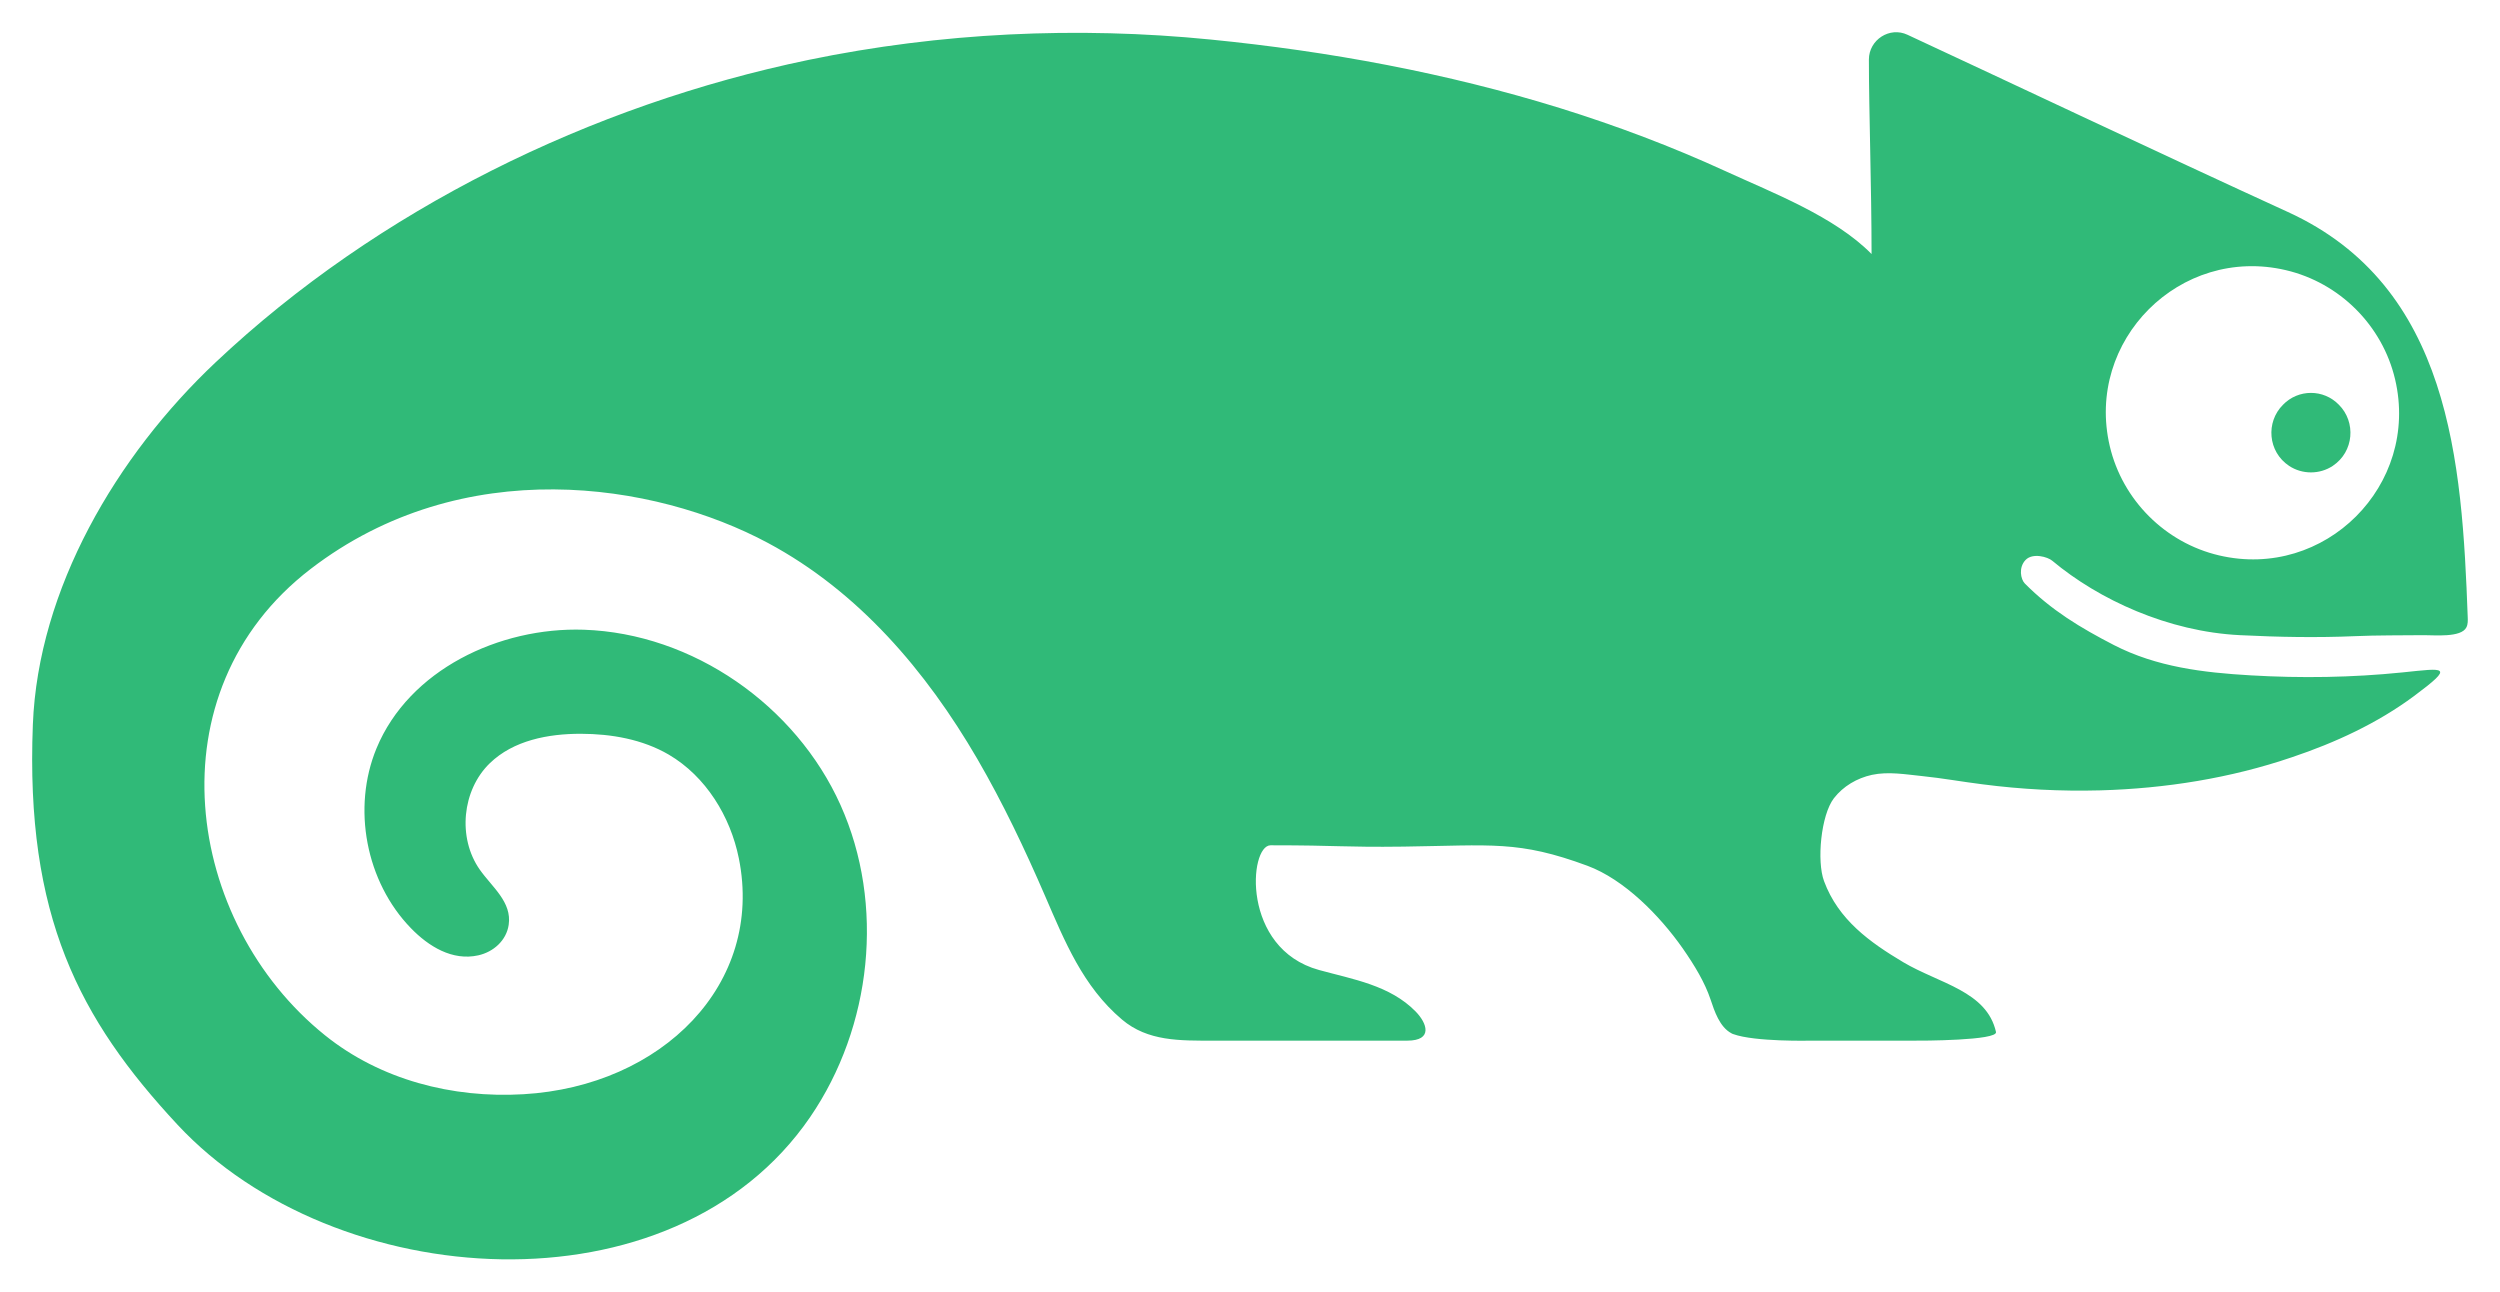
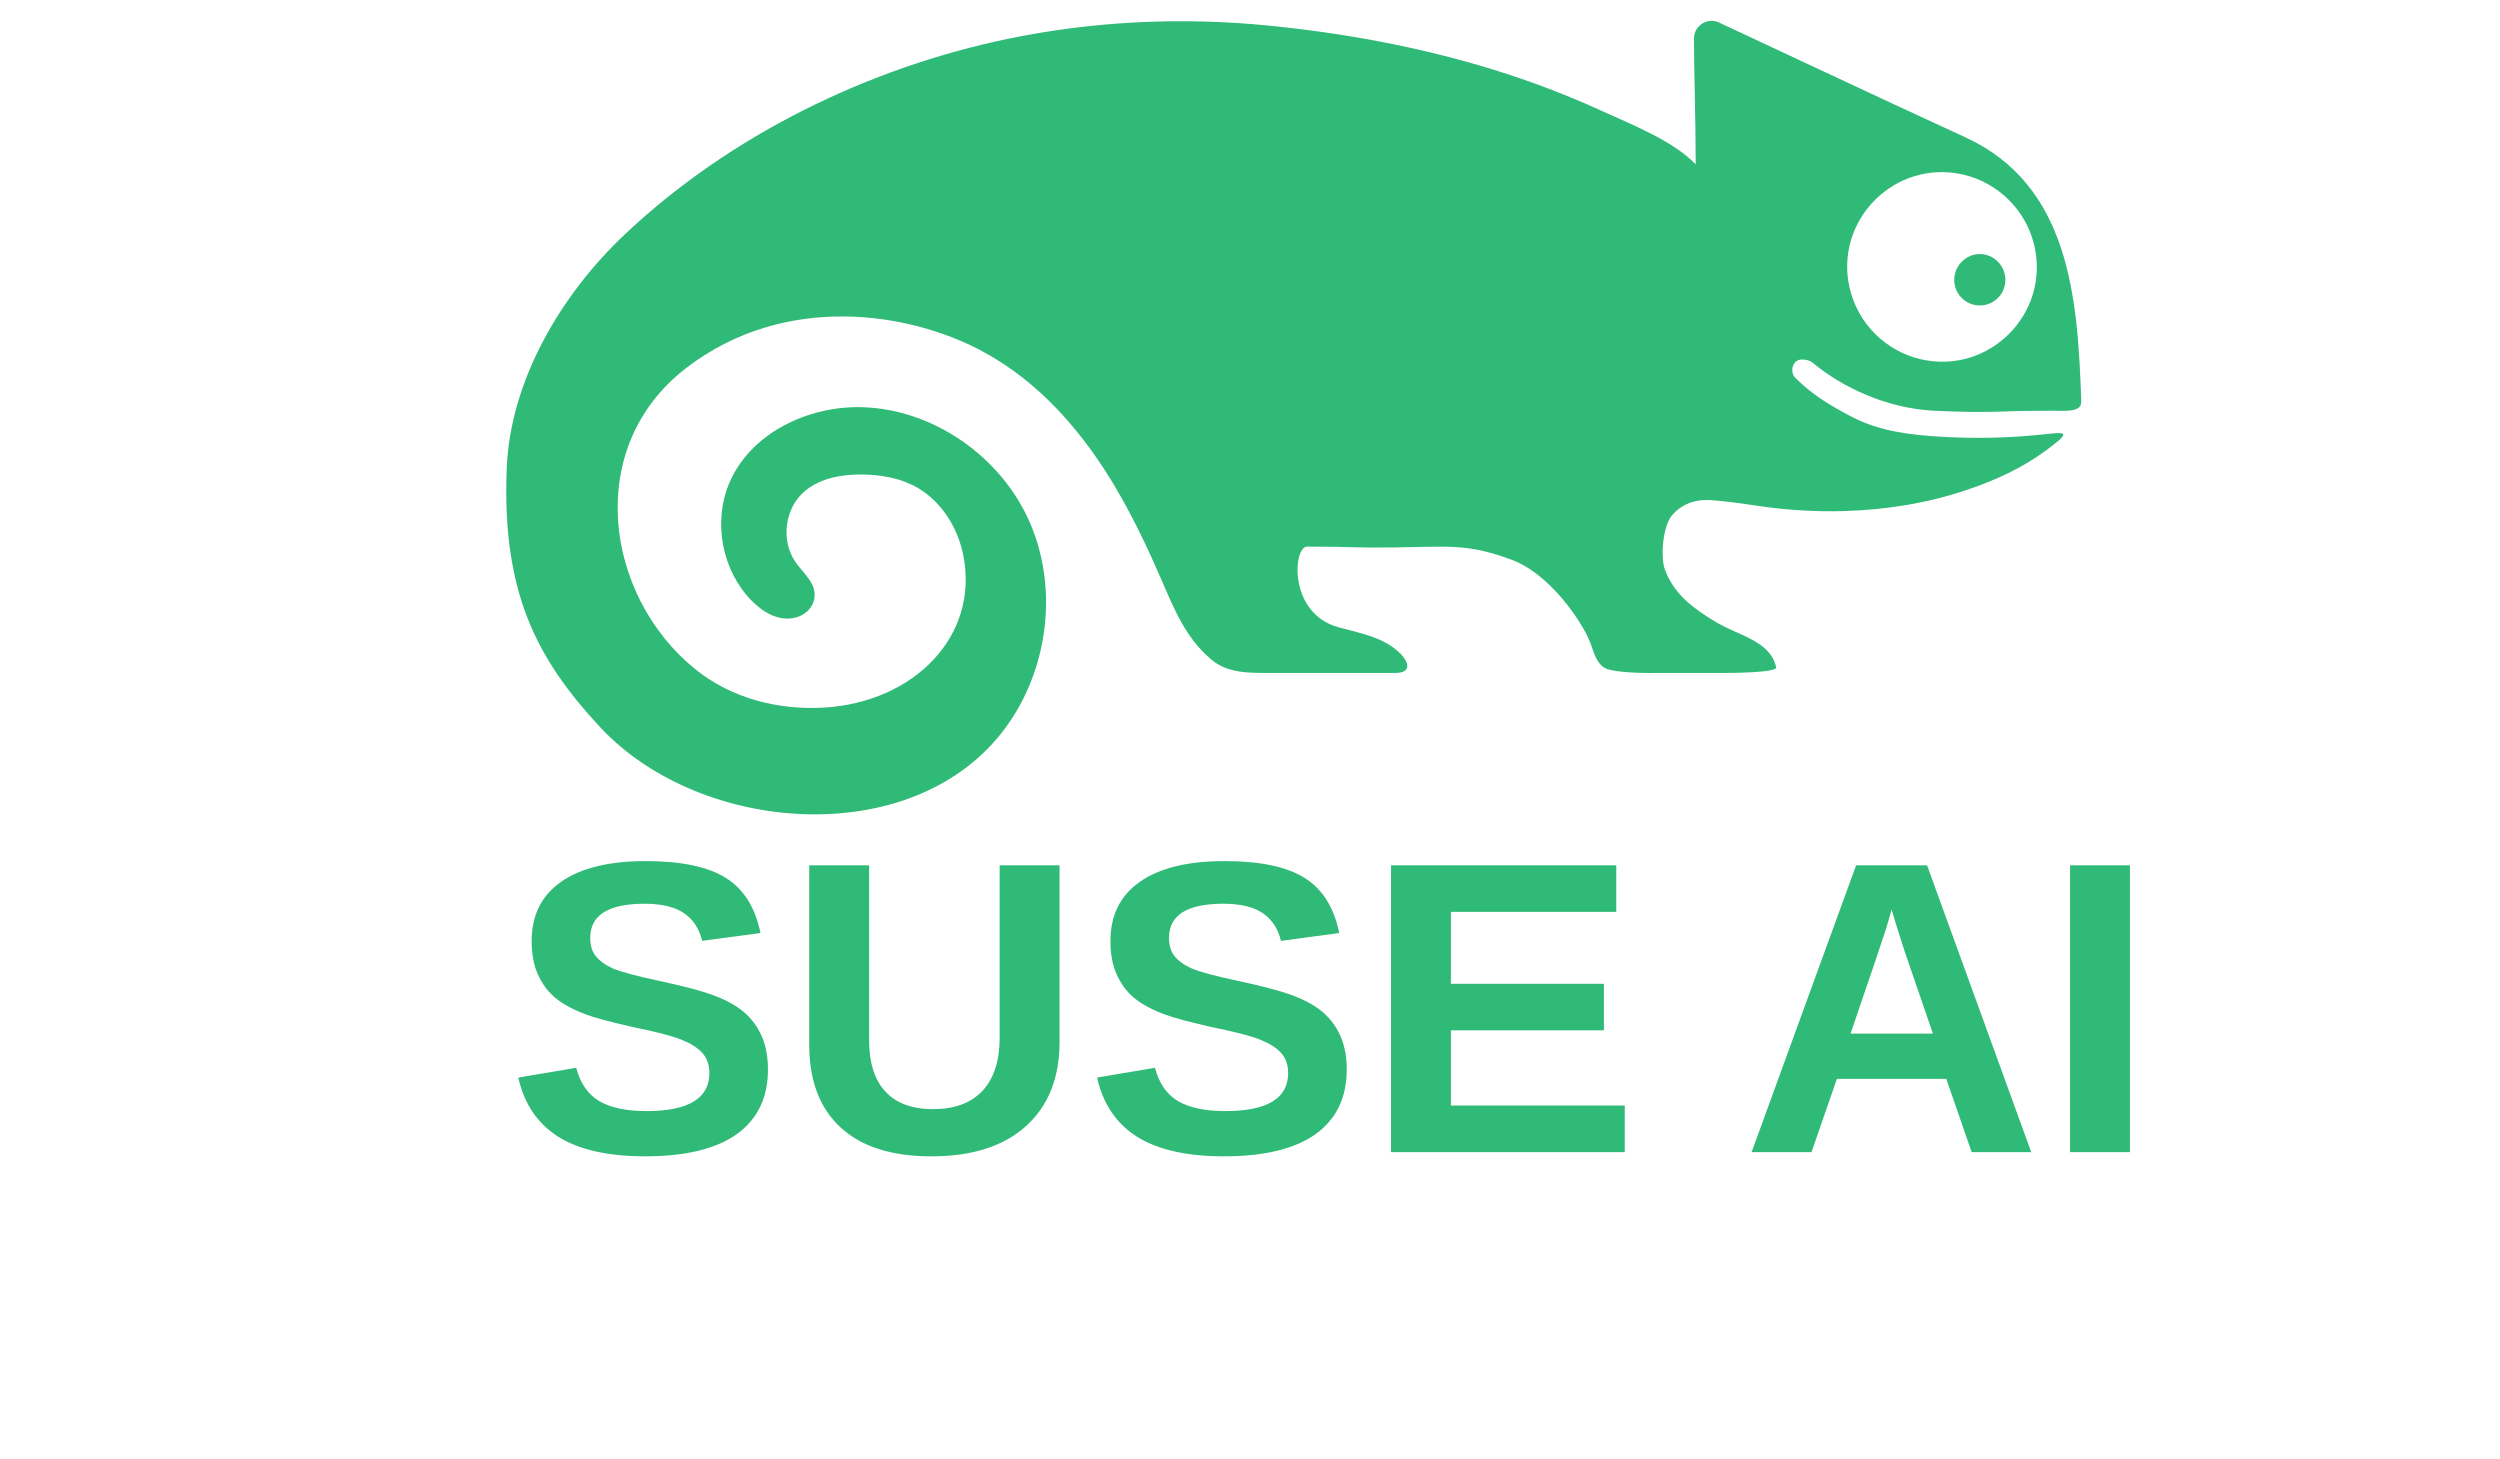
- <svg xmlns="http://www.w3.org/2000/svg" version="1.1" x="0" y="0" width="77.598" height="40.088" viewBox="0 0 77.598 40.088">
-   <g id="Layer_1" transform="translate(-29.00204,-27.69885)">
+ <svg xmlns="http://www.w3.org/2000/svg" version="1.1" width="120" height="70" viewBox="0 0 120 70">
+   <g id="Layer_1" transform="translate(-5.7,-27.699)">
    <g>
      <path d="M101.408,42.16 C101.003,42.429 100.461,42.429 100.055,42.16 C99.391,41.719 99.327,40.797 99.863,40.264 C100.339,39.771 101.124,39.771 101.6,40.263 C102.135,40.797 102.07,41.719 101.408,42.16 M103.344,39.473 C104.116,42.757 101.164,45.71 97.88,44.938 C96.208,44.546 94.881,43.219 94.488,41.548 C93.718,38.266 96.669,35.315 99.952,36.084 C101.623,36.475 102.951,37.801 103.344,39.473 M81.232,57.135 C81.607,57.674 81.919,58.195 82.094,58.716 C82.218,59.086 82.377,59.574 82.742,59.77 C82.762,59.781 82.78,59.791 82.802,59.797 C83.472,60.041 85.195,60 85.195,60 L88.364,60 C88.635,60.004 91.016,59.997 90.956,59.731 C90.669,58.458 89.197,58.23 88.076,57.564 C87.043,56.948 86.063,56.25 85.619,55.049 C85.387,54.429 85.524,52.999 85.923,52.478 C86.214,52.101 86.643,51.851 87.104,51.75 C87.615,51.641 88.145,51.735 88.656,51.787 C89.286,51.851 89.908,51.965 90.536,52.043 C91.748,52.201 92.972,52.264 94.194,52.231 C96.211,52.175 98.233,51.854 100.145,51.202 C101.48,50.754 102.795,50.148 103.93,49.305 C105.22,48.346 104.881,48.436 103.573,48.57 C102.007,48.73 100.427,48.754 98.856,48.661 C97.39,48.576 95.944,48.403 94.618,47.722 C93.574,47.183 92.677,46.643 91.849,45.808 C91.725,45.682 91.648,45.314 91.875,45.079 C92.095,44.851 92.561,44.983 92.704,45.105 C94.148,46.312 96.302,47.306 98.532,47.414 C99.738,47.474 100.911,47.496 102.118,47.444 C102.721,47.416 103.631,47.42 104.236,47.414 C104.548,47.41 105.399,47.5 105.558,47.169 C105.606,47.073 105.602,46.962 105.598,46.854 C105.421,42.028 105.064,36.585 100.014,34.278 C96.246,32.555 90.597,29.886 88.211,28.779 C87.658,28.516 87.011,28.932 87.011,29.548 C87.011,31.16 87.093,33.476 87.094,35.584 C85.951,34.42 84.026,33.685 82.559,33.011 C80.893,32.247 79.173,31.599 77.423,31.054 C73.9,29.963 70.254,29.291 66.587,28.927 C62.428,28.512 58.199,28.711 54.104,29.557 C47.36,30.955 40.731,34.198 35.699,38.941 C32.61,41.851 30.186,45.988 30.022,50.187 C29.788,56.13 31.453,59.321 34.513,62.61 C39.393,67.852 49.896,68.586 54.15,62.37 C56.064,59.572 56.479,55.777 55.09,52.684 C53.701,49.593 50.508,47.359 47.123,47.245 C44.496,47.158 41.697,48.494 40.69,50.923 C39.922,52.778 40.359,55.07 41.758,56.51 C42.303,57.072 43.041,57.532 43.847,57.352 C44.322,57.246 44.719,56.889 44.791,56.407 C44.897,55.696 44.275,55.235 43.892,54.689 C43.201,53.704 43.341,52.225 44.206,51.388 C44.936,50.681 46.017,50.472 47.033,50.475 C47.979,50.477 48.946,50.646 49.762,51.123 C50.909,51.798 51.671,53.034 51.935,54.34 C52.722,58.243 49.549,61.414 45.247,61.663 C43.046,61.793 40.806,61.215 39.088,59.832 C34.737,56.332 33.671,49.178 38.644,45.359 C43.365,41.734 49.325,42.668 52.839,44.552 C55.651,46.059 57.747,48.525 59.335,51.251 C60.132,52.622 60.811,54.055 61.441,55.51 C62.047,56.909 62.614,58.319 63.827,59.344 C64.63,60.024 65.621,60 66.673,60 L72.678,60 C73.494,60 73.295,59.456 72.943,59.096 C72.147,58.282 71.003,58.098 69.944,57.807 C67.523,57.141 67.77,53.936 68.44,53.936 C70.604,53.936 70.672,54.001 72.568,53.977 C75.304,53.939 76.132,53.78 78.272,54.571 C79.416,54.995 80.515,56.113 81.232,57.135" fill="#30BA78" />
    </g>
+     <text x="30" y="83" font-family="Arial, Helvetica, sans-serif" font-size="20" fill="#30BA78" font-weight="bold" text-anchor="start">
+       SUSE AI
+     </text>
  </g>
</svg>
